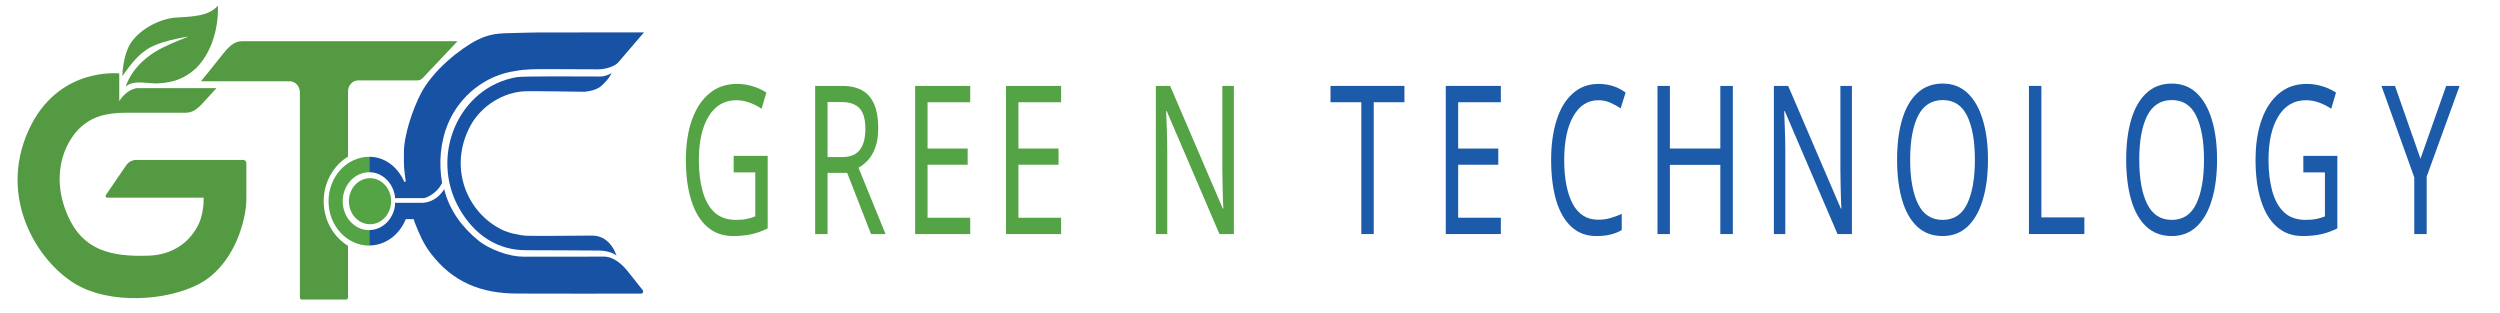
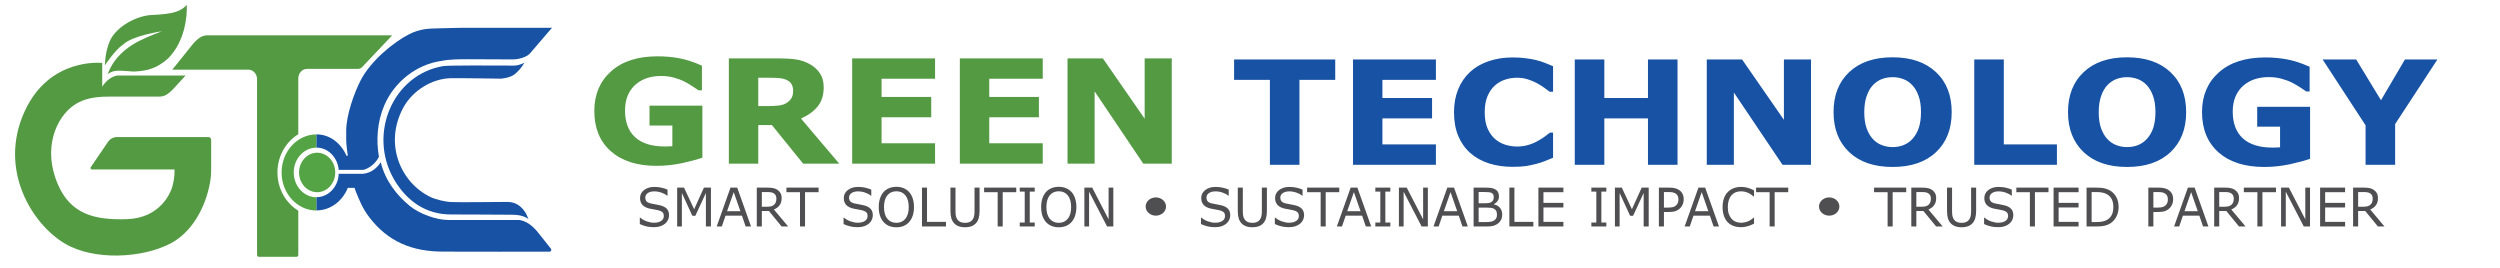
- <svg xmlns="http://www.w3.org/2000/svg" width="320" height="40" viewBox="0 0 1200 150" version="1.1" id="svg1">
+ <svg xmlns="http://www.w3.org/2000/svg" xmlns:xlink="http://www.w3.org/1999/xlink" width="280" height="30" viewBox="0 0 1400 150" preserveAspectRatio="xMidYMid meet" version="1.1" id="svg1">
  <defs id="defs1">
    <clipPath id="SVGID_4_">
      <rect id="use53" width="595.276" height="841.89" x="0" y="0" />
    </clipPath>
    <clipPath id="clipPath1">
      <rect id="use1" width="595.276" height="841.89" x="0" y="0" />
    </clipPath>
    <clipPath id="clipPath2">
      <rect id="use2" width="595.276" height="841.89" x="0" y="0" />
    </clipPath>
    <clipPath id="clipPath3">
      <rect id="use3" width="595.276" height="841.89" x="0" y="0" />
    </clipPath>
    <clipPath id="clipPath4">
      <rect id="use4" width="595.276" height="841.89" x="0" y="0" />
    </clipPath>
    <clipPath id="SVGID_4_-1">
      <rect id="use53-1" width="595.276" height="841.89" x="0" y="0" />
    </clipPath>
    <clipPath id="clipPath1-5">
      <rect id="use1-2" width="595.276" height="841.89" x="0" y="0" />
    </clipPath>
    <clipPath id="clipPath2-7">
      <rect id="use2-6" width="595.276" height="841.89" x="0" y="0" />
    </clipPath>
    <clipPath id="clipPath3-1">
      <rect id="use3-4" width="595.276" height="841.89" x="0" y="0" />
    </clipPath>
    <clipPath id="clipPath4-2">
      <rect id="use4-3" width="595.276" height="841.89" x="0" y="0" />
    </clipPath>
    <clipPath id="clipPath5">
      <rect id="use5" width="595.276" height="841.89" x="0" y="0" />
    </clipPath>
    <clipPath id="clipPath6">
      <rect id="use6" width="595.276" height="841.89" x="0" y="0" />
    </clipPath>
    <clipPath id="clipPath7">
      <rect id="use7" width="595.276" height="841.89" x="0" y="0" />
    </clipPath>
+     <clipPath id="SVGID_2_">
+       <use xlink:href="#SVGID_1_" style="overflow:visible" id="use1-4" />
+     </clipPath>
+     <clipPath id="clipPath2-8">
+       <use xlink:href="#SVGID_1_" style="overflow:visible" id="use2-8" />
+     </clipPath>
+     <rect id="SVGID_1_" width="595.276" height="841.89" x="0" y="0" />
  </defs>
  <g id="layer1">
    <path style="fill:#539a43" d="m 177.061,84.739 c 0,0 0,-8.153 3.413,-15.261 3.413,-7.108 14.293,-14.425 26.452,-15.993 10.987,-0.627 20.479,-0.732 25.813,-6.481 0.32,6.377 -0.854,22.369 -12.587,33.345 -8.319,6.899 -15.679,7.944 -23.572,8.258 -8.426,-0.419 -13.759,-1.568 -17.599,1.777 1.493,-4.495 6.822,-14.273 21.883,-21.061 5.032,-2.388 14.897,-5.808 14.897,-5.808 0,0 -19.483,2.485 -26.213,8.17 -5.547,3.345 -12.487,13.054 -12.487,13.054" clip-path="url(#SVGID_4_-1)" id="path53" transform="matrix(0.82356,0,0,0.8983079,-87.08473,-39.53082)" />
    <path style="fill:#54a345" d="m 333.7,151.518 c 0,6.796 -5.509,12.305 -12.305,12.305 -6.795,0 -12.304,-5.509 -12.304,-12.305 0,-6.796 5.509,-12.305 12.304,-12.305 6.796,0 12.305,5.509 12.305,12.305" clip-path="url(#SVGID_4_-1)" id="path54" transform="matrix(0.82356,0,0,0.8983079,-87.08473,-39.53082)" />
    <path style="fill:#54a345" d="m 305.479,151.518 c 0,-8.546 6.929,-15.474 15.475,-15.474 v -8.251 c -13.103,0 -23.725,10.622 -23.725,23.725 0,13.103 10.622,23.725 23.725,23.725 v -8.251 c -8.547,0 -15.475,-6.928 -15.475,-15.474" clip-path="url(#SVGID_4_-1)" id="path55" transform="matrix(0.82356,0,0,0.8983079,-87.08473,-39.53082)" />
    <path style="fill:#1752a4" d="m 457.832,181.132 c -12.444,0.01 -39.87,0.024 -47.288,0.012 -7.908,-0.014 -19.332,-3.629 -26.244,-8.821 -8.966,-6.733 -16.635,-15.815 -19.659,-27.191 -1.95,2.744 -5.737,6.734 -12.234,7.227 h -8.176 -8.272 v 1.07 c -0.058,0.638 -0.112,1.227 -0.268,1.841 h 0.002 c -1.665,6.699 -7.632,11.657 -14.739,11.657 v 8.239 c 9.494,0 17.652,-5.774 21.285,-14.052 h 4.603 c 0.204,0.576 0.392,1.156 0.607,1.728 l 0.052,0.139 c 2.571,5.828 4.789,11.005 9.338,16.445 12.714,15.204 29.02,21.493 50.691,21.436 15.098,0.108 60.8,0.034 71.938,0.014 0.967,-0.002 1.484,-1.139 0.851,-1.869 l -8,-9.223 c -3.548,-4.379 -8.908,-8.656 -14.487,-8.652" clip-path="url(#SVGID_4_-1)" id="path56" transform="matrix(0.82356,0,0,0.8983079,-87.08473,-39.53082)" />
    <path style="fill:#1752a4" d="m 335.821,148.247 c 0.059,0.232 0.1,0.506 0.136,0.791 v 0.792 h 0.082 c 0.002,0.02 0.003,0.038 0.005,0.057 3.176,-0.001 15.502,-0.005 16.672,-0.005 1.024,0 7.549,-2.172 10.685,-8.132 -2.02,-10.647 -1.056,-21.961 3.633,-32.034 6.744,-14.487 21.617,-25.553 39.097,-27.776 5.689,-1.03 12.117,-0.988 17.949,-1.009 2.129,-0.008 27.926,0.116 30.435,0.116 3.886,0 9.771,-1.452 11.872,-4.028 l 14.688,-15.705 c 0,0 -39.408,-0.024 -61.551,0.036 -3.991,0.011 -8.523,0.181 -15.55,0.323 -6.778,0.137 -12.598,0.193 -20.197,3.744 -9.894,4.623 -25.787,16.218 -32.794,28.651 -4.592,8.146 -9.83,22.016 -9.83,31.404 v 5.498 c 0,3.421 0.686,6.719 1.071,10.106 l -0.821,0.11 c -3.789,-7.866 -11.25,-13.405 -20.448,-13.405 v 8.239 c 7.306,0 13.406,5.241 14.866,12.227" clip-path="url(#SVGID_4_-1)" id="path57" transform="matrix(0.82356,0,0,0.8983079,-87.08473,-39.53082)" />
    <path style="fill:#1752a4" d="m 463.477,177.202 c -3.157,-4.858 -7.142,-7.328 -12.909,-7.317 -11.035,0.02 -30.689,0.316 -37.809,0.086 -4.147,-0.134 -10.687,-1.526 -14.479,-3.221 -20.246,-9.053 -31.459,-33.099 -18.432,-55.43 6.368,-10.917 19.574,-18.224 32.211,-18.562 4.746,-0.127 34.328,0.283 34.328,0.283 0,0 6.337,-0.354 9.682,-3.012 4.617,-3.669 6.161,-6.939 6.161,-6.939 0,0 -3.252,1.82 -6.924,1.799 -13.38,-0.076 -44.808,-0.198 -48.115,0.305 -34.267,5.219 -51.424,42.28 -33.544,70.589 8.794,13.924 22.208,22.032 38.942,21.919 8.406,-0.057 32.163,0.175 41.65,0.175 7.679,0 10.868,2.704 10.868,2.704 z" clip-path="url(#SVGID_4_-1)" id="path58" transform="matrix(0.82356,0,0,0.8983079,-87.08473,-39.53082)" />
    <path style="fill:#539a43" d="m 247.555,129.456 h -62.378 c -2.364,0 -4.589,1.118 -6.001,3.015 l -11.723,15.754 c -0.436,0.586 -0.018,1.417 0.711,1.417 h 56.16 c 0.039,0 0.07,0.023 0.073,0.061 0.042,0.559 0.292,4.927 -1.531,10.834 -1.21,3.922 -8.416,19.38 -30.595,20.084 -22.18,0.704 -38.29,-3.05 -47.064,-21.447 -10.914,-22.883 -0.917,-42.013 10.468,-49.362 4.681,-3.021 11.064,-5.617 23.974,-5.574 h 34.239 c 3.804,0 6.113,-1.59 8.978,-4.092 l 9.064,-9.057 h -46.516 c -3.459,0.678 -6.942,2.417 -10.165,6.928 V 83.259 c 0,0 -35.915,-3.915 -52.901,30.46 -17.922,36.268 5.42,70.221 27.608,82.186 19.756,10.654 52.424,9.123 71.761,-0.135 14.308,-6.85 23.599,-21.99 26.753,-37.536 0.774,-3.816 0.854,-6.422 0.854,-8.593 v -18.416 c 0,-0.976 -0.792,-1.769 -1.769,-1.769" clip-path="url(#SVGID_4_-1)" id="path59" transform="matrix(0.82356,0,0,0.8983079,-87.08473,-39.53082)" />
    <path style="fill:#539a43" d="m 246.702,66.033 c -1.686,0 -3.343,0.427 -4.806,1.265 -1.579,0.905 -3.601,2.455 -5.829,5.108 -3.326,3.956 -13.2,15.021 -13.2,15.021 h 51.729 c 3.278,0 5.936,2.657 5.936,5.936 v 109.586 c 0,0.622 0.504,1.126 1.126,1.126 h 25.789 c 0.622,0 1.127,-0.504 1.127,-1.126 v -27.588 c -8.476,-4.778 -14.175,-13.663 -14.175,-23.843 0,-10.18 5.7,-19.065 14.175,-23.842 V 92.893 c 0,-3.278 2.657,-5.936 5.936,-5.936 h 34.653 c 1.06,0 2.078,-0.412 2.84,-1.15 l 20.406,-19.774 z" clip-path="url(#SVGID_4_-1)" id="path60" transform="matrix(0.82356,0,0,0.8983079,-87.08473,-39.53082)" />
    <text xml:space="preserve" style="font-style:normal;font-variant:normal;font-weight:600;font-stretch:normal;font-size:5.145px;font-family:Montserrat;-inkscape-font-specification:'Montserrat, Semi-Bold';font-variant-ligatures:normal;font-variant-caps:normal;font-variant-numeric:normal;font-variant-east-asian:normal;writing-mode:lr-tb;direction:ltr;white-space:pre;inline-size:99.541;display:inline;fill:#1752a4;fill-opacity:1;stroke-width:0.265" x="318.841" y="66.631" id="text1" transform="matrix(14.50049,0,0,21.75629,-4319.289,-1333.056)" />
-     <g id="Layer_1" transform="matrix(3.404873,0,0,5.119016,-77.64696,-1091.75)">
-       <text transform="translate(118.311,235.2192)" id="text5">
-         <tspan x="0" y="0" style="font-size:19.445px;font-family:Montserrat-Bold;letter-spacing:2;fill:#54a345" id="tspan2">G</tspan>
-         <tspan x="17.52" y="0" style="font-size:19.445px;font-family:Montserrat-Bold;letter-spacing:2;fill:#54a345" id="tspan3">REE</tspan>
-         <tspan x="65.546" y="0" style="font-size:19.445px;font-family:Montserrat-Bold;letter-spacing:2;fill:#54a345" id="tspan4">N</tspan>
-         <tspan x="83.786" y="0" style="font-size:19.445px;font-family:Montserrat-Bold;fill:#54a345" id="tspan5" />
-       </text>
-       <text transform="translate(210.186,235.2192)" id="text13" style="font-style:normal;font-variant:normal;font-weight:normal;font-stretch:normal;font-family:Montserrat-SemiBold;-inkscape-font-specification:Montserrat-SemiBold">
-         <tspan x="0" y="0" style="font-style:normal;font-variant:normal;font-weight:normal;font-stretch:normal;font-size:19.445px;font-family:Montserrat-SemiBold;-inkscape-font-specification:Montserrat-SemiBold;letter-spacing:2;fill:#1c5baa" id="tspan6">T</tspan>
-         <tspan x="14.544" y="0" style="font-style:normal;font-variant:normal;font-weight:normal;font-stretch:normal;font-size:19.445px;font-family:Montserrat-SemiBold;-inkscape-font-specification:Montserrat-SemiBold;letter-spacing:2;fill:#1c5baa" id="tspan7">E</tspan>
-         <tspan x="30.1" y="0" style="font-style:normal;font-variant:normal;font-weight:normal;font-stretch:normal;font-size:19.445px;font-family:Montserrat-SemiBold;-inkscape-font-specification:Montserrat-SemiBold;letter-spacing:2;fill:#1c5baa" id="tspan8">CHN</tspan>
-         <tspan x="83.417" y="0" style="font-style:normal;font-variant:normal;font-weight:normal;font-stretch:normal;font-size:19.445px;font-family:Montserrat-SemiBold;-inkscape-font-specification:Montserrat-SemiBold;letter-spacing:2;fill:#1c5baa" id="tspan9" dx="-4.547">O</tspan>
-         <tspan x="102.355" y="0" style="font-style:normal;font-variant:normal;font-weight:normal;font-stretch:normal;font-size:19.445px;font-family:Montserrat-SemiBold;-inkscape-font-specification:Montserrat-SemiBold;letter-spacing:2;fill:#1c5baa" id="tspan10" dx="-5.596">L</tspan>
-         <tspan x="116.414" y="0" style="font-style:normal;font-variant:normal;font-weight:normal;font-stretch:normal;font-size:19.445px;font-family:Montserrat-SemiBold;-inkscape-font-specification:Montserrat-SemiBold;letter-spacing:2;fill:#1c5baa" id="tspan11" dx="-5.247">O</tspan>
-         <tspan x="135.352" y="0" style="font-style:normal;font-variant:normal;font-weight:normal;font-stretch:normal;font-size:19.445px;font-family:Montserrat-SemiBold;-inkscape-font-specification:Montserrat-SemiBold;letter-spacing:2;fill:#1c5baa" id="tspan12" dx="-5.946">G</tspan>
-         <tspan x="152.891" y="0" style="font-style:normal;font-variant:normal;font-weight:normal;font-stretch:normal;font-size:19.445px;font-family:Montserrat-SemiBold;-inkscape-font-specification:Montserrat-SemiBold;fill:#1c5baa" id="tspan13" dx="-4.547">Y</tspan>
-       </text>
+     <g id="g2" transform="matrix(2.682848,0,0,2.401982,37.58387,-501.5314)">
+       <defs id="defs2">
+         <path id="rect1" d="M 0,0 H 595.276 V 841.89 H 0 Z" />
+       </defs>
+       <clipPath id="clipPath3-4">
+         <use xlink:href="#SVGID_1_" style="overflow:visible" id="use3-5" />
+       </clipPath>
+       <path style="fill:#4f4f51" d="m 229.38,256.95 c 0,1.175 -0.953,2.128 -2.128,2.128 -1.175,0 -2.127,-0.953 -2.127,-2.128 0,-1.175 0.952,-2.128 2.127,-2.128 1.175,0 2.128,0.953 2.128,2.128" clip-path="url(#SVGID_2_)" id="path1" />
+       <path style="fill:#4f4f51" d="m 369.933,256.95 c 0,1.175 -0.952,2.128 -2.128,2.128 -1.175,0 -2.127,-0.953 -2.127,-2.128 0,-1.175 0.952,-2.128 2.127,-2.128 1.175,0 2.128,0.953 2.128,2.128" clip-path="url(#SVGID_2_)" id="path2" />
    </g>
+     <path style="font-size:28.654px;font-family:Montserrat-SemiBold;fill:#4f4f51;stroke-width:3.061" d="m 374.67,120.616 q 0,1.271 -0.585,2.514 -0.571,1.242 -1.612,2.104 -1.141,0.935 -2.668,1.461 -1.512,0.526 -3.652,0.526 -2.297,0 -4.137,-0.438 -1.826,-0.438 -3.723,-1.301 v -3.624 h 0.2 q 1.612,1.374 3.723,2.119 2.111,0.745 3.966,0.745 2.625,0 4.08,-1.008 1.469,-1.008 1.469,-2.689 0,-1.447 -0.699,-2.134 -0.685,-0.687 -2.097,-1.067 -1.07,-0.292 -2.325,-0.482 -1.241,-0.19 -2.639,-0.482 -2.825,-0.614 -4.194,-2.09 -1.355,-1.491 -1.355,-3.873 0,-2.733 2.254,-4.472 2.254,-1.754 5.72,-1.754 2.24,0 4.108,0.438 1.869,0.438 3.31,1.081 v 3.42 h -0.2 q -1.213,-1.052 -3.195,-1.739 -1.969,-0.701 -4.037,-0.701 -2.268,0 -3.652,0.965 -1.369,0.964 -1.369,2.484 0,1.359 0.685,2.134 0.685,0.775 2.411,1.184 0.913,0.205 2.596,0.497 1.683,0.292 2.853,0.599 2.368,0.643 3.566,1.944 1.198,1.301 1.198,3.639 z m 23.453,6.211 h -2.825 v -18.749 l -5.906,12.758 h -1.683 l -5.863,-12.758 v 18.749 h -2.639 v -21.759 h 3.852 l 5.663,12.115 5.478,-12.115 h 3.923 z m 22.454,0 h -3.01 l -2.083,-6.065 h -9.187 l -2.083,6.065 h -2.867 l 7.732,-21.759 h 3.766 z m -5.963,-8.549 -3.723,-10.682 -3.738,10.682 z m 26.762,8.549 h -3.666 l -7.104,-8.651 h -3.98 v 8.651 h -2.825 v -21.759 h 5.949 q 1.926,0 3.21,0.263 1.284,0.248 2.311,0.906 1.156,0.745 1.797,1.885 0.656,1.125 0.656,2.864 0,2.353 -1.156,3.946 -1.155,1.578 -3.181,2.382 z m -6.605,-15.636 q 0,-0.935 -0.328,-1.651 -0.314,-0.731 -1.056,-1.228 -0.613,-0.424 -1.455,-0.585 -0.842,-0.175 -1.983,-0.175 h -3.324 v 8.213 h 2.853 q 1.341,0 2.34,-0.234 0.999,-0.248 1.698,-0.906 0.642,-0.614 0.942,-1.403 0.314,-0.804 0.314,-2.031 z m 23.638,-3.551 h -7.589 v 19.187 h -2.825 v -19.187 h -7.589 v -2.572 h 18.003 z m 30.366,12.977 q 0,1.271 -0.585,2.514 -0.571,1.242 -1.612,2.104 -1.141,0.935 -2.668,1.461 -1.512,0.526 -3.652,0.526 -2.297,0 -4.137,-0.438 -1.826,-0.438 -3.723,-1.301 v -3.624 h 0.2 q 1.612,1.374 3.723,2.119 2.111,0.745 3.966,0.745 2.625,0 4.08,-1.008 1.469,-1.008 1.469,-2.689 0,-1.447 -0.699,-2.134 -0.685,-0.687 -2.097,-1.067 -1.07,-0.292 -2.325,-0.482 -1.241,-0.19 -2.639,-0.482 -2.825,-0.614 -4.194,-2.09 -1.355,-1.491 -1.355,-3.873 0,-2.733 2.254,-4.472 2.254,-1.754 5.72,-1.754 2.24,0 4.108,0.438 1.869,0.438 3.31,1.081 v 3.42 h -0.2 q -1.213,-1.052 -3.195,-1.739 -1.969,-0.701 -4.037,-0.701 -2.268,0 -3.652,0.965 -1.369,0.964 -1.369,2.484 0,1.359 0.685,2.134 0.685,0.775 2.411,1.184 0.913,0.205 2.596,0.497 1.683,0.292 2.853,0.599 2.368,0.643 3.566,1.944 1.198,1.301 1.198,3.639 z m 20.371,-13.05 q 1.298,1.461 1.983,3.58 0.699,2.119 0.699,4.808 0,2.689 -0.713,4.822 -0.699,2.119 -1.969,3.536 -1.312,1.476 -3.11,2.221 -1.783,0.745 -4.08,0.745 -2.24,0 -4.08,-0.76 -1.826,-0.76 -3.11,-2.207 -1.284,-1.447 -1.983,-3.551 -0.685,-2.104 -0.685,-4.808 0,-2.66 0.685,-4.764 0.685,-2.119 1.997,-3.624 1.255,-1.432 3.11,-2.192 1.869,-0.76 4.066,-0.76 2.282,0 4.094,0.775 1.826,0.76 3.096,2.177 z m -0.257,8.388 q 0,-4.238 -1.855,-6.532 -1.855,-2.309 -5.064,-2.309 -3.238,0 -5.093,2.309 -1.84,2.294 -1.84,6.532 0,4.282 1.883,6.561 1.883,2.265 5.05,2.265 3.167,0 5.036,-2.265 1.883,-2.28 1.883,-6.561 z m 20.856,10.872 h -13.438 v -21.759 h 2.825 v 19.187 h 10.614 z m 18.816,-8.739 q 0,2.367 -0.514,4.136 -0.499,1.754 -1.655,2.923 -1.098,1.111 -2.568,1.622 -1.469,0.511 -3.424,0.511 -1.997,0 -3.481,-0.541 -1.484,-0.541 -2.496,-1.593 -1.156,-1.198 -1.669,-2.893 -0.499,-1.695 -0.499,-4.165 v -13.021 h 2.825 v 13.167 q 0,1.768 0.228,2.791 0.243,1.023 0.799,1.856 0.628,0.95 1.698,1.432 1.084,0.482 2.596,0.482 1.526,0 2.596,-0.468 1.07,-0.482 1.712,-1.447 0.556,-0.833 0.785,-1.9 0.242,-1.081 0.242,-2.674 v -13.24 h 2.825 z m 20.542,-10.449 h -7.589 v 19.187 h -2.825 v -19.187 h -7.589 v -2.572 h 18.003 z m 10.343,19.187 h -8.388 v -2.221 h 2.782 v -17.317 h -2.782 v -2.221 h 8.388 v 2.221 h -2.782 v 17.317 h 2.782 z m 20.642,-19.261 q 1.298,1.461 1.983,3.58 0.699,2.119 0.699,4.808 0,2.689 -0.713,4.822 -0.699,2.119 -1.969,3.536 -1.312,1.476 -3.11,2.221 -1.783,0.745 -4.08,0.745 -2.24,0 -4.08,-0.76 -1.826,-0.76 -3.11,-2.207 -1.284,-1.447 -1.983,-3.551 -0.685,-2.104 -0.685,-4.808 0,-2.66 0.685,-4.764 0.685,-2.119 1.997,-3.624 1.255,-1.432 3.11,-2.192 1.869,-0.76 4.066,-0.76 2.282,0 4.094,0.775 1.826,0.76 3.096,2.177 z m -0.257,8.388 q 0,-4.238 -1.855,-6.532 -1.855,-2.309 -5.064,-2.309 -3.238,0 -5.093,2.309 -1.84,2.294 -1.84,6.532 0,4.282 1.883,6.561 1.883,2.265 5.05,2.265 3.167,0 5.036,-2.265 1.883,-2.28 1.883,-6.561 z m 23.624,10.872 h -3.495 l -10.071,-19.465 v 19.465 h -2.639 v -21.759 h 4.379 l 9.187,17.77 v -17.77 h 2.639 z" id="text28" aria-label="SMARTSOLUTION" />
+     <path style="font-size:28.654px;font-family:Montserrat-SemiBold;fill:#4f4f51;stroke-width:3.061" d="m 688.938,120.616 q 0,1.271 -0.585,2.514 -0.571,1.242 -1.612,2.104 -1.141,0.935 -2.668,1.461 -1.512,0.526 -3.652,0.526 -2.297,0 -4.137,-0.438 -1.826,-0.438 -3.723,-1.301 v -3.624 h 0.2 q 1.612,1.374 3.723,2.119 2.111,0.745 3.966,0.745 2.625,0 4.08,-1.008 1.469,-1.008 1.469,-2.689 0,-1.447 -0.699,-2.134 -0.685,-0.687 -2.097,-1.067 -1.07,-0.292 -2.325,-0.482 -1.241,-0.19 -2.639,-0.482 -2.825,-0.614 -4.194,-2.09 -1.355,-1.491 -1.355,-3.873 0,-2.733 2.254,-4.472 2.254,-1.754 5.72,-1.754 2.24,0 4.108,0.438 1.869,0.438 3.31,1.081 v 3.42 h -0.2 q -1.213,-1.052 -3.195,-1.739 -1.969,-0.701 -4.037,-0.701 -2.268,0 -3.652,0.965 -1.369,0.964 -1.369,2.484 0,1.359 0.685,2.134 0.685,0.775 2.411,1.184 0.913,0.205 2.596,0.497 1.683,0.292 2.853,0.599 2.368,0.643 3.566,1.944 1.198,1.301 1.198,3.639 z m 20.528,-2.528 q 0,2.367 -0.514,4.136 -0.499,1.754 -1.655,2.923 -1.098,1.111 -2.568,1.622 -1.469,0.511 -3.424,0.511 -1.997,0 -3.481,-0.541 -1.484,-0.541 -2.496,-1.593 -1.155,-1.198 -1.669,-2.893 -0.499,-1.695 -0.499,-4.165 v -13.021 h 2.825 v 13.167 q 0,1.768 0.228,2.791 0.243,1.023 0.799,1.856 0.628,0.95 1.698,1.432 1.084,0.482 2.596,0.482 1.526,0 2.596,-0.468 1.07,-0.482 1.712,-1.447 0.556,-0.833 0.785,-1.9 0.243,-1.081 0.243,-2.674 v -13.24 h 2.825 z m 20.828,2.528 q 0,1.271 -0.585,2.514 -0.571,1.242 -1.612,2.104 -1.141,0.935 -2.668,1.461 -1.512,0.526 -3.652,0.526 -2.297,0 -4.137,-0.438 -1.826,-0.438 -3.723,-1.301 v -3.624 h 0.2 q 1.612,1.374 3.723,2.119 2.111,0.745 3.966,0.745 2.625,0 4.08,-1.008 1.469,-1.008 1.469,-2.689 0,-1.447 -0.699,-2.134 -0.685,-0.687 -2.097,-1.067 -1.07,-0.292 -2.325,-0.482 -1.241,-0.19 -2.639,-0.482 -2.825,-0.614 -4.194,-2.09 -1.355,-1.491 -1.355,-3.873 0,-2.733 2.254,-4.472 2.254,-1.754 5.72,-1.754 2.24,0 4.108,0.438 1.869,0.438 3.31,1.081 v 3.42 h -0.2 q -1.213,-1.052 -3.195,-1.739 -1.969,-0.701 -4.037,-0.701 -2.268,0 -3.652,0.965 -1.369,0.964 -1.369,2.484 0,1.359 0.685,2.134 0.685,0.775 2.411,1.184 0.913,0.205 2.596,0.497 1.683,0.292 2.853,0.599 2.368,0.643 3.566,1.944 1.198,1.301 1.198,3.639 z m 19.686,-12.977 h -7.589 v 19.187 h -2.825 v -19.187 h -7.589 v -2.572 h 18.003 z m 17.889,19.187 h -3.01 l -2.083,-6.065 h -9.187 l -2.083,6.065 h -2.867 l 7.732,-21.759 h 3.766 z m -5.963,-8.549 -3.723,-10.682 -3.738,10.682 z m 16.676,8.549 h -8.388 v -2.221 h 2.782 v -17.317 h -2.782 v -2.221 h 8.388 v 2.221 h -2.782 v 17.317 h 2.782 z m 21.013,0 h -3.495 l -10.071,-19.465 v 19.465 h -2.639 v -21.759 h 4.38 l 9.187,17.77 v -17.77 h 2.639 z m 22.397,0 h -3.01 l -2.083,-6.065 h -9.187 l -2.083,6.065 h -2.867 l 7.732,-21.759 h 3.766 z m -5.963,-8.549 -3.723,-10.682 -3.738,10.682 z m 25.207,1.856 q 0,1.622 -0.599,2.864 -0.599,1.242 -1.612,2.046 -1.198,0.965 -2.639,1.374 -1.427,0.409 -3.638,0.409 h -7.532 v -21.759 h 6.291 q 2.325,0 3.481,0.175 1.155,0.175 2.211,0.731 1.17,0.628 1.698,1.622 0.528,0.979 0.528,2.353 0,1.549 -0.77,2.645 -0.77,1.081 -2.054,1.739 v 0.117 q 2.154,0.453 3.395,1.944 1.241,1.476 1.241,3.741 z m -4.75,-9.806 q 0,-0.789 -0.257,-1.33 -0.257,-0.541 -0.827,-0.877 -0.67,-0.395 -1.626,-0.482 -0.956,-0.102 -2.368,-0.102 h -3.367 v 6.284 h 3.652 q 1.327,0 2.111,-0.132 0.785,-0.146 1.455,-0.585 0.67,-0.438 0.942,-1.125 0.285,-0.701 0.285,-1.651 z m 1.812,9.923 q 0,-1.315 -0.385,-2.09 -0.385,-0.775 -1.398,-1.315 -0.685,-0.365 -1.669,-0.468 -0.97,-0.117 -2.368,-0.117 h -4.437 v 8.096 h 3.738 q 1.855,0 3.039,-0.19 1.184,-0.205 1.94,-0.731 0.799,-0.57 1.17,-1.301 0.371,-0.731 0.371,-1.885 z m 20.385,6.576 h -13.438 v -21.759 h 2.825 v 19.187 h 10.614 z m 16.819,0 h -13.994 v -21.759 h 13.994 v 2.572 h -11.17 v 5.962 h 11.17 v 2.572 h -11.17 v 8.081 h 11.17 z m 24.046,0 h -8.388 v -2.221 h 2.782 v -17.317 h -2.782 v -2.221 h 8.388 v 2.221 h -2.782 v 17.317 h 2.782 z m 23.724,0 h -2.825 v -18.749 l -5.906,12.758 h -1.683 l -5.863,-12.758 v 18.749 h -2.639 v -21.759 h 3.852 l 5.663,12.115 5.478,-12.115 h 3.923 z m 19.601,-15.183 q 0,1.447 -0.499,2.689 -0.485,1.228 -1.369,2.134 -1.098,1.125 -2.596,1.695 -1.498,0.555 -3.78,0.555 h -2.825 v 8.11 h -2.825 v -21.759 h 5.763 q 1.912,0 3.238,0.336 1.327,0.321 2.354,1.023 1.213,0.833 1.869,2.075 0.67,1.242 0.67,3.142 z m -2.939,0.073 q 0,-1.125 -0.385,-1.958 -0.385,-0.833 -1.17,-1.359 -0.685,-0.453 -1.569,-0.643 -0.87,-0.205 -2.211,-0.205 h -2.796 v 8.695 h 2.382 q 1.712,0 2.782,-0.307 1.07,-0.322 1.74,-1.008 0.67,-0.701 0.942,-1.476 0.285,-0.775 0.285,-1.739 z m 22.696,15.11 h -3.01 l -2.083,-6.065 h -9.187 l -2.083,6.065 h -2.867 l 7.732,-21.759 h 3.766 z m -5.963,-8.549 -3.723,-10.682 -3.738,10.682 z m 25.592,6.971 q -0.785,0.351 -1.427,0.658 -0.628,0.307 -1.655,0.643 -0.87,0.278 -1.897,0.468 -1.013,0.205 -2.24,0.205 -2.311,0 -4.208,-0.658 -1.883,-0.672 -3.281,-2.09 -1.369,-1.388 -2.14,-3.522 -0.77,-2.148 -0.77,-4.983 0,-2.689 0.742,-4.808 0.742,-2.119 2.14,-3.58 1.355,-1.418 3.267,-2.163 1.926,-0.745 4.265,-0.745 1.712,0 3.409,0.424 1.712,0.424 3.795,1.491 v 3.434 h -0.214 q -1.755,-1.505 -3.481,-2.192 -1.726,-0.687 -3.695,-0.687 -1.612,0 -2.91,0.541 -1.284,0.526 -2.297,1.651 -0.984,1.096 -1.541,2.777 -0.542,1.666 -0.542,3.858 0,2.294 0.599,3.946 0.613,1.651 1.569,2.689 0.999,1.081 2.325,1.607 1.341,0.511 2.825,0.511 2.04,0 3.823,-0.716 1.783,-0.716 3.338,-2.148 h 0.2 z m 19.144,-17.609 h -7.589 v 19.187 h -2.825 v -19.188 h -7.589 v -2.572 h 18.003 z" id="text42" aria-label="SUSTAINABLEIMPACT" />
+     <path style="font-size:28.654px;font-family:Montserrat-SemiBold;fill:#4f4f51;stroke-width:3.061" d="m 1067.478,107.64 h -7.589 v 19.187 h -2.825 v -19.187 h -7.589 v -2.572 h 18.003 z m 20.428,19.187 h -3.666 l -7.104,-8.651 h -3.98 v 8.651 h -2.825 v -21.759 h 5.949 q 1.926,0 3.21,0.263 1.284,0.248 2.311,0.906 1.155,0.745 1.797,1.885 0.656,1.125 0.656,2.864 0,2.353 -1.155,3.946 -1.156,1.578 -3.181,2.382 z m -6.605,-15.636 q 0,-0.935 -0.328,-1.651 -0.314,-0.731 -1.055,-1.228 -0.614,-0.424 -1.455,-0.585 -0.842,-0.175 -1.983,-0.175 h -3.324 v 8.213 h 2.853 q 1.341,0 2.34,-0.234 0.999,-0.248 1.698,-0.906 0.642,-0.614 0.942,-1.403 0.314,-0.804 0.314,-2.031 z m 25.336,6.898 q 0,2.367 -0.514,4.136 -0.499,1.754 -1.655,2.923 -1.098,1.111 -2.568,1.622 -1.469,0.511 -3.424,0.511 -1.997,0 -3.481,-0.541 -1.484,-0.541 -2.497,-1.593 -1.155,-1.198 -1.669,-2.893 -0.499,-1.695 -0.499,-4.165 v -13.021 h 2.824 v 13.167 q 0,1.768 0.229,2.791 0.242,1.023 0.799,1.856 0.628,0.95 1.698,1.432 1.084,0.482 2.596,0.482 1.526,0 2.596,-0.468 1.07,-0.482 1.712,-1.447 0.556,-0.833 0.785,-1.9 0.243,-1.081 0.243,-2.674 v -13.24 h 2.825 z m 20.828,2.528 q 0,1.271 -0.585,2.514 -0.571,1.242 -1.612,2.104 -1.141,0.935 -2.668,1.461 -1.512,0.526 -3.652,0.526 -2.297,0 -4.137,-0.438 -1.826,-0.438 -3.723,-1.301 v -3.624 h 0.2 q 1.612,1.374 3.723,2.119 2.111,0.745 3.966,0.745 2.625,0 4.08,-1.008 1.47,-1.008 1.47,-2.689 0,-1.447 -0.699,-2.134 -0.685,-0.687 -2.097,-1.067 -1.07,-0.292 -2.325,-0.482 -1.241,-0.19 -2.639,-0.482 -2.825,-0.614 -4.194,-2.09 -1.355,-1.491 -1.355,-3.873 0,-2.733 2.254,-4.472 2.254,-1.754 5.721,-1.754 2.24,0 4.109,0.438 1.869,0.438 3.31,1.081 v 3.42 h -0.2 q -1.213,-1.052 -3.196,-1.739 -1.969,-0.701 -4.037,-0.701 -2.268,0 -3.652,0.965 -1.369,0.964 -1.369,2.484 0,1.359 0.685,2.134 0.685,0.775 2.411,1.184 0.913,0.205 2.596,0.497 1.683,0.292 2.853,0.599 2.368,0.643 3.566,1.944 1.198,1.301 1.198,3.639 z m 19.686,-12.977 h -7.589 v 19.187 h -2.825 v -19.187 h -7.589 v -2.572 h 18.003 z m 16.848,19.187 h -13.995 v -21.759 h 13.995 v 2.572 h -11.17 v 5.962 h 11.17 v 2.572 h -11.17 v 8.081 h 11.17 z m 22.425,-10.858 q 0,2.967 -1.27,5.378 -1.255,2.411 -3.353,3.741 -1.455,0.921 -3.252,1.33 -1.783,0.409 -4.707,0.409 h -5.364 v -21.759 h 5.307 q 3.11,0 4.936,0.468 1.84,0.453 3.11,1.257 2.168,1.388 3.381,3.697 1.212,2.309 1.212,5.48 z m -2.953,-0.044 q 0,-2.557 -0.87,-4.311 -0.87,-1.754 -2.596,-2.762 -1.255,-0.731 -2.668,-1.008 -1.412,-0.292 -3.381,-0.292 h -2.653 v 16.791 h 2.653 q 2.04,0 3.552,-0.307 1.526,-0.307 2.796,-1.14 1.583,-1.038 2.368,-2.733 0.799,-1.695 0.799,-4.238 z m 33.49,-4.282 q 0,1.447 -0.499,2.689 -0.485,1.228 -1.369,2.134 -1.098,1.125 -2.596,1.695 -1.498,0.555 -3.78,0.555 h -2.824 v 8.11 h -2.825 v -21.759 h 5.763 q 1.912,0 3.238,0.336 1.327,0.321 2.354,1.023 1.212,0.833 1.869,2.075 0.671,1.242 0.671,3.142 z m -2.939,0.073 q 0,-1.125 -0.385,-1.958 -0.385,-0.833 -1.17,-1.359 -0.685,-0.453 -1.569,-0.643 -0.87,-0.205 -2.211,-0.205 h -2.796 v 8.695 h 2.382 q 1.712,0 2.782,-0.307 1.07,-0.321 1.74,-1.008 0.67,-0.701 0.942,-1.476 0.285,-0.775 0.285,-1.739 z m 22.697,15.11 h -3.01 l -2.083,-6.065 h -9.187 l -2.083,6.065 h -2.867 l 7.732,-21.759 h 3.766 z m -5.963,-8.549 -3.723,-10.682 -3.738,10.682 z m 26.762,8.549 h -3.666 l -7.104,-8.651 h -3.98 v 8.651 h -2.824 v -21.76 h 5.949 q 1.926,0 3.21,0.263 1.284,0.248 2.311,0.906 1.155,0.745 1.797,1.885 0.656,1.125 0.656,2.864 0,2.353 -1.155,3.946 -1.156,1.578 -3.181,2.382 z m -6.605,-15.636 q 0,-0.935 -0.328,-1.651 -0.314,-0.731 -1.056,-1.228 -0.613,-0.424 -1.455,-0.585 -0.842,-0.175 -1.983,-0.175 h -3.324 v 8.213 h 2.853 q 1.341,0 2.34,-0.234 0.999,-0.248 1.698,-0.906 0.642,-0.614 0.942,-1.403 0.314,-0.804 0.314,-2.031 z m 23.638,-3.551 h -7.589 v 19.187 h -2.825 v -19.188 h -7.589 v -2.572 h 18.003 z m 19.059,19.187 h -3.495 l -10.072,-19.465 v 19.465 h -2.639 v -21.76 h 4.38 l 9.187,17.77 v -17.77 h 2.639 z m 19.644,0 h -13.994 v -21.76 h 13.994 v 2.572 h -11.17 v 5.962 h 11.17 v 2.572 h -11.17 v 8.081 h 11.17 z m 22.055,0 h -3.666 l -7.104,-8.651 h -3.98 v 8.651 h -2.824 v -21.76 h 5.949 q 1.926,0 3.209,0.263 1.284,0.248 2.311,0.906 1.155,0.745 1.797,1.885 0.656,1.125 0.656,2.864 0,2.353 -1.155,3.946 -1.156,1.578 -3.181,2.382 z m -6.605,-15.636 q 0,-0.935 -0.328,-1.651 -0.314,-0.731 -1.056,-1.228 -0.614,-0.424 -1.455,-0.585 -0.842,-0.175 -1.983,-0.175 h -3.324 v 8.213 h 2.853 q 1.341,0 2.339,-0.234 0.999,-0.248 1.698,-0.906 0.642,-0.614 0.941,-1.403 0.314,-0.804 0.314,-2.031 z" id="text53" aria-label="TRUSTEDPARTNER" />
+     <text xml:space="preserve" style="font-weight:600;font-size:90.135px;font-family:Montserrat;-inkscape-font-specification:'Montserrat, Semi-Bold';writing-mode:lr-tb;direction:ltr;fill:#44aa00;stroke-width:0.265" x="607.262" y="85.854" id="text3">
+       <tspan id="tspan1" style="stroke-width:0.265" x="607.262" y="85.854" />
+     </text>
+     <path d="m 393.332,88.28 q -4.31,1.544 -11.423,3.088 -7.112,1.505 -14.181,1.505 -16.38,0 -25.647,-8.157 -9.267,-8.196 -9.267,-22.609 0,-13.74 9.354,-22.134 9.354,-8.434 26.078,-8.434 6.336,0 12.069,1.069 5.733,1.029 12.759,4.158 v 13.819 h -1.853 q -1.207,-0.832 -3.535,-2.336 -2.328,-1.544 -4.483,-2.613 -2.5,-1.267 -5.862,-2.178 -3.319,-0.911 -7.069,-0.911 -4.397,0 -7.974,1.188 -3.578,1.188 -6.423,3.643 -2.716,2.376 -4.31,6.058 -1.552,3.643 -1.552,8.434 0,9.78 5.647,14.967 5.647,5.187 16.681,5.187 0.948,0 2.069,-0.04 1.164,-0.04 2.112,-0.119 V 70.303 h -12.802 v -11.126 h 29.613 z m 50.82,-37.537 q 0,-2.217 -0.991,-3.801 -0.991,-1.584 -3.405,-2.495 -1.681,-0.634 -3.922,-0.752 -2.241,-0.158 -5.216,-0.158 h -5.992 v 15.878 h 5.086 q 3.966,0 6.638,-0.356 2.672,-0.356 4.483,-1.623 1.724,-1.227 2.5,-2.693 0.819,-1.505 0.819,-3.999 z m 25.819,40.902 H 449.755 L 432.255,70.026 h -7.629 V 91.645 H 408.16 V 32.687 h 27.759 q 5.69,0 9.785,0.594 4.095,0.594 7.673,2.574 3.621,1.98 5.733,5.147 2.155,3.128 2.155,7.88 0,6.533 -3.319,10.651 -3.276,4.118 -9.397,6.85 z m 53.665,0 H 477.213 V 32.687 h 46.423 v 11.404 h -29.957 v 10.176 h 27.802 v 11.404 h -27.802 v 14.571 h 29.957 z m 60.303,0 H 537.516 V 32.687 h 46.423 v 11.404 h -29.958 v 10.176 h 27.802 v 11.404 h -27.802 v 14.571 h 29.958 z m 72.243,0 H 640.233 L 612.991,51.178 V 91.645 H 597.819 V 32.687 h 19.785 l 23.406,33.775 V 32.687 h 15.173 z" id="text4" style="font-weight:600;font-size:84.609px;font-family:Montserrat;-inkscape-font-specification:'Montserrat, Semi-Bold';fill:#539a43;stroke-width:0.248" aria-label="GREEN" />
+     <path d="M 747.73,44.719 H 727.687 V 92.273 H 711.135 V 44.719 H 691.091 V 33.315 h 56.639 z m 56.38,47.554 H 757.688 V 33.315 h 46.423 v 11.404 h -29.958 v 10.176 h 27.802 v 11.404 h -27.802 v 14.571 h 29.958 z m 42.889,1.148 q -7.155,0 -13.233,-1.94 -6.035,-1.94 -10.388,-5.781 -4.354,-3.841 -6.767,-9.582 -2.371,-5.741 -2.371,-13.265 0,-7.008 2.285,-12.71 2.285,-5.702 6.638,-9.78 4.181,-3.92 10.345,-6.058 6.207,-2.138 13.535,-2.138 4.052,0 7.285,0.436 3.276,0.396 6.035,1.069 2.888,0.752 5.216,1.703 2.371,0.911 4.138,1.703 v 14.294 h -1.897 q -1.207,-0.95 -3.06,-2.257 -1.81,-1.307 -4.138,-2.574 -2.371,-1.267 -5.129,-2.138 -2.759,-0.871 -5.905,-0.871 -3.491,0 -6.638,1.029 -3.147,0.99 -5.819,3.326 -2.543,2.257 -4.138,5.979 -1.552,3.722 -1.552,9.028 0,5.543 1.681,9.265 1.724,3.722 4.31,5.86 2.629,2.178 5.862,3.128 3.233,0.911 6.379,0.911 3.017,0 5.948,-0.832 2.974,-0.832 5.474,-2.257 2.112,-1.148 3.922,-2.455 1.81,-1.307 2.974,-2.257 h 1.724 v 14.096 q -2.414,0.99 -4.612,1.861 -2.198,0.871 -4.612,1.505 -3.147,0.832 -5.905,1.267 -2.759,0.436 -7.586,0.436 z m 92.416,-1.148 h -16.552 v -25.975 h -24.44 v 25.975 H 881.871 V 33.315 h 16.552 v 21.58 h 24.44 V 33.315 h 16.552 z m 74.743,0 H 998.21 L 970.968,51.806 V 92.273 H 955.795 V 33.315 h 19.785 L 998.986,67.09 V 33.315 h 15.173 z m 78.795,-29.459 q 0,14.096 -8.793,22.411 -8.793,8.275 -24.311,8.275 -15.474,0 -24.268,-8.275 -8.793,-8.315 -8.793,-22.411 0,-14.215 8.793,-22.451 8.793,-8.275 24.268,-8.275 15.431,0 24.268,8.275 8.836,8.236 8.836,22.451 z m -21.94,14.928 q 2.414,-2.693 3.578,-6.335 1.164,-3.682 1.164,-8.632 0,-5.306 -1.336,-9.028 -1.336,-3.722 -3.491,-6.019 -2.198,-2.376 -5.086,-3.445 -2.845,-1.069 -5.948,-1.069 -3.147,0 -5.948,1.029 -2.759,1.029 -5.086,3.405 -2.155,2.217 -3.535,6.137 -1.336,3.88 -1.336,9.028 0,5.266 1.293,8.988 1.336,3.682 3.491,6.019 2.155,2.336 5.043,3.445 2.888,1.109 6.078,1.109 3.19,0 6.078,-1.109 2.888,-1.148 5.043,-3.524 z m 80.864,14.532 h -46.294 V 33.315 h 16.552 v 47.554 h 29.742 z m 72.372,-29.459 q 0,14.096 -8.793,22.411 -8.793,8.275 -24.311,8.275 -15.474,0 -24.268,-8.275 -8.793,-8.315 -8.793,-22.411 0,-14.215 8.793,-22.451 8.793,-8.275 24.268,-8.275 15.431,0 24.268,8.275 8.836,8.236 8.836,22.451 z m -21.94,14.928 q 2.414,-2.693 3.578,-6.335 1.164,-3.682 1.164,-8.632 0,-5.306 -1.336,-9.028 -1.336,-3.722 -3.491,-6.019 -2.198,-2.376 -5.086,-3.445 -2.845,-1.069 -5.948,-1.069 -3.147,0 -5.948,1.029 -2.759,1.029 -5.086,3.405 -2.155,2.217 -3.534,6.137 -1.336,3.88 -1.336,9.028 0,5.266 1.293,8.988 1.336,3.682 3.491,6.019 2.155,2.336 5.043,3.445 2.888,1.109 6.078,1.109 3.19,0 6.078,-1.109 2.888,-1.148 5.043,-3.524 z m 91.338,11.166 q -4.31,1.544 -11.422,3.088 -7.112,1.505 -14.181,1.505 -16.38,0 -25.647,-8.157 -9.267,-8.196 -9.267,-22.609 0,-13.74 9.354,-22.134 9.354,-8.434 26.078,-8.434 6.336,0 12.069,1.069 5.733,1.029 12.759,4.158 v 13.819 h -1.854 q -1.207,-0.832 -3.534,-2.336 -2.328,-1.544 -4.483,-2.613 -2.5,-1.267 -5.862,-2.178 -3.319,-0.911 -7.069,-0.911 -4.397,0 -7.974,1.188 -3.578,1.188 -6.423,3.643 -2.716,2.376 -4.31,6.058 -1.552,3.643 -1.552,8.434 0,9.78 5.647,14.967 5.647,5.187 16.681,5.187 0.948,0 2.069,-0.04 1.164,-0.04 2.112,-0.119 V 70.931 h -12.802 V 59.805 h 29.613 z m 71.295,-55.592 -23.664,36.151 v 22.807 h -16.552 V 70.179 L 1300.673,33.315 h 18.794 l 13.88,22.807 13.405,-22.807 z" id="text5" style="font-weight:600;font-size:84.609px;font-family:Montserrat;-inkscape-font-specification:'Montserrat, Semi-Bold';fill:#1752a4;stroke-width:0.248" aria-label="TECHNOLOGY" />
  </g>
</svg>
